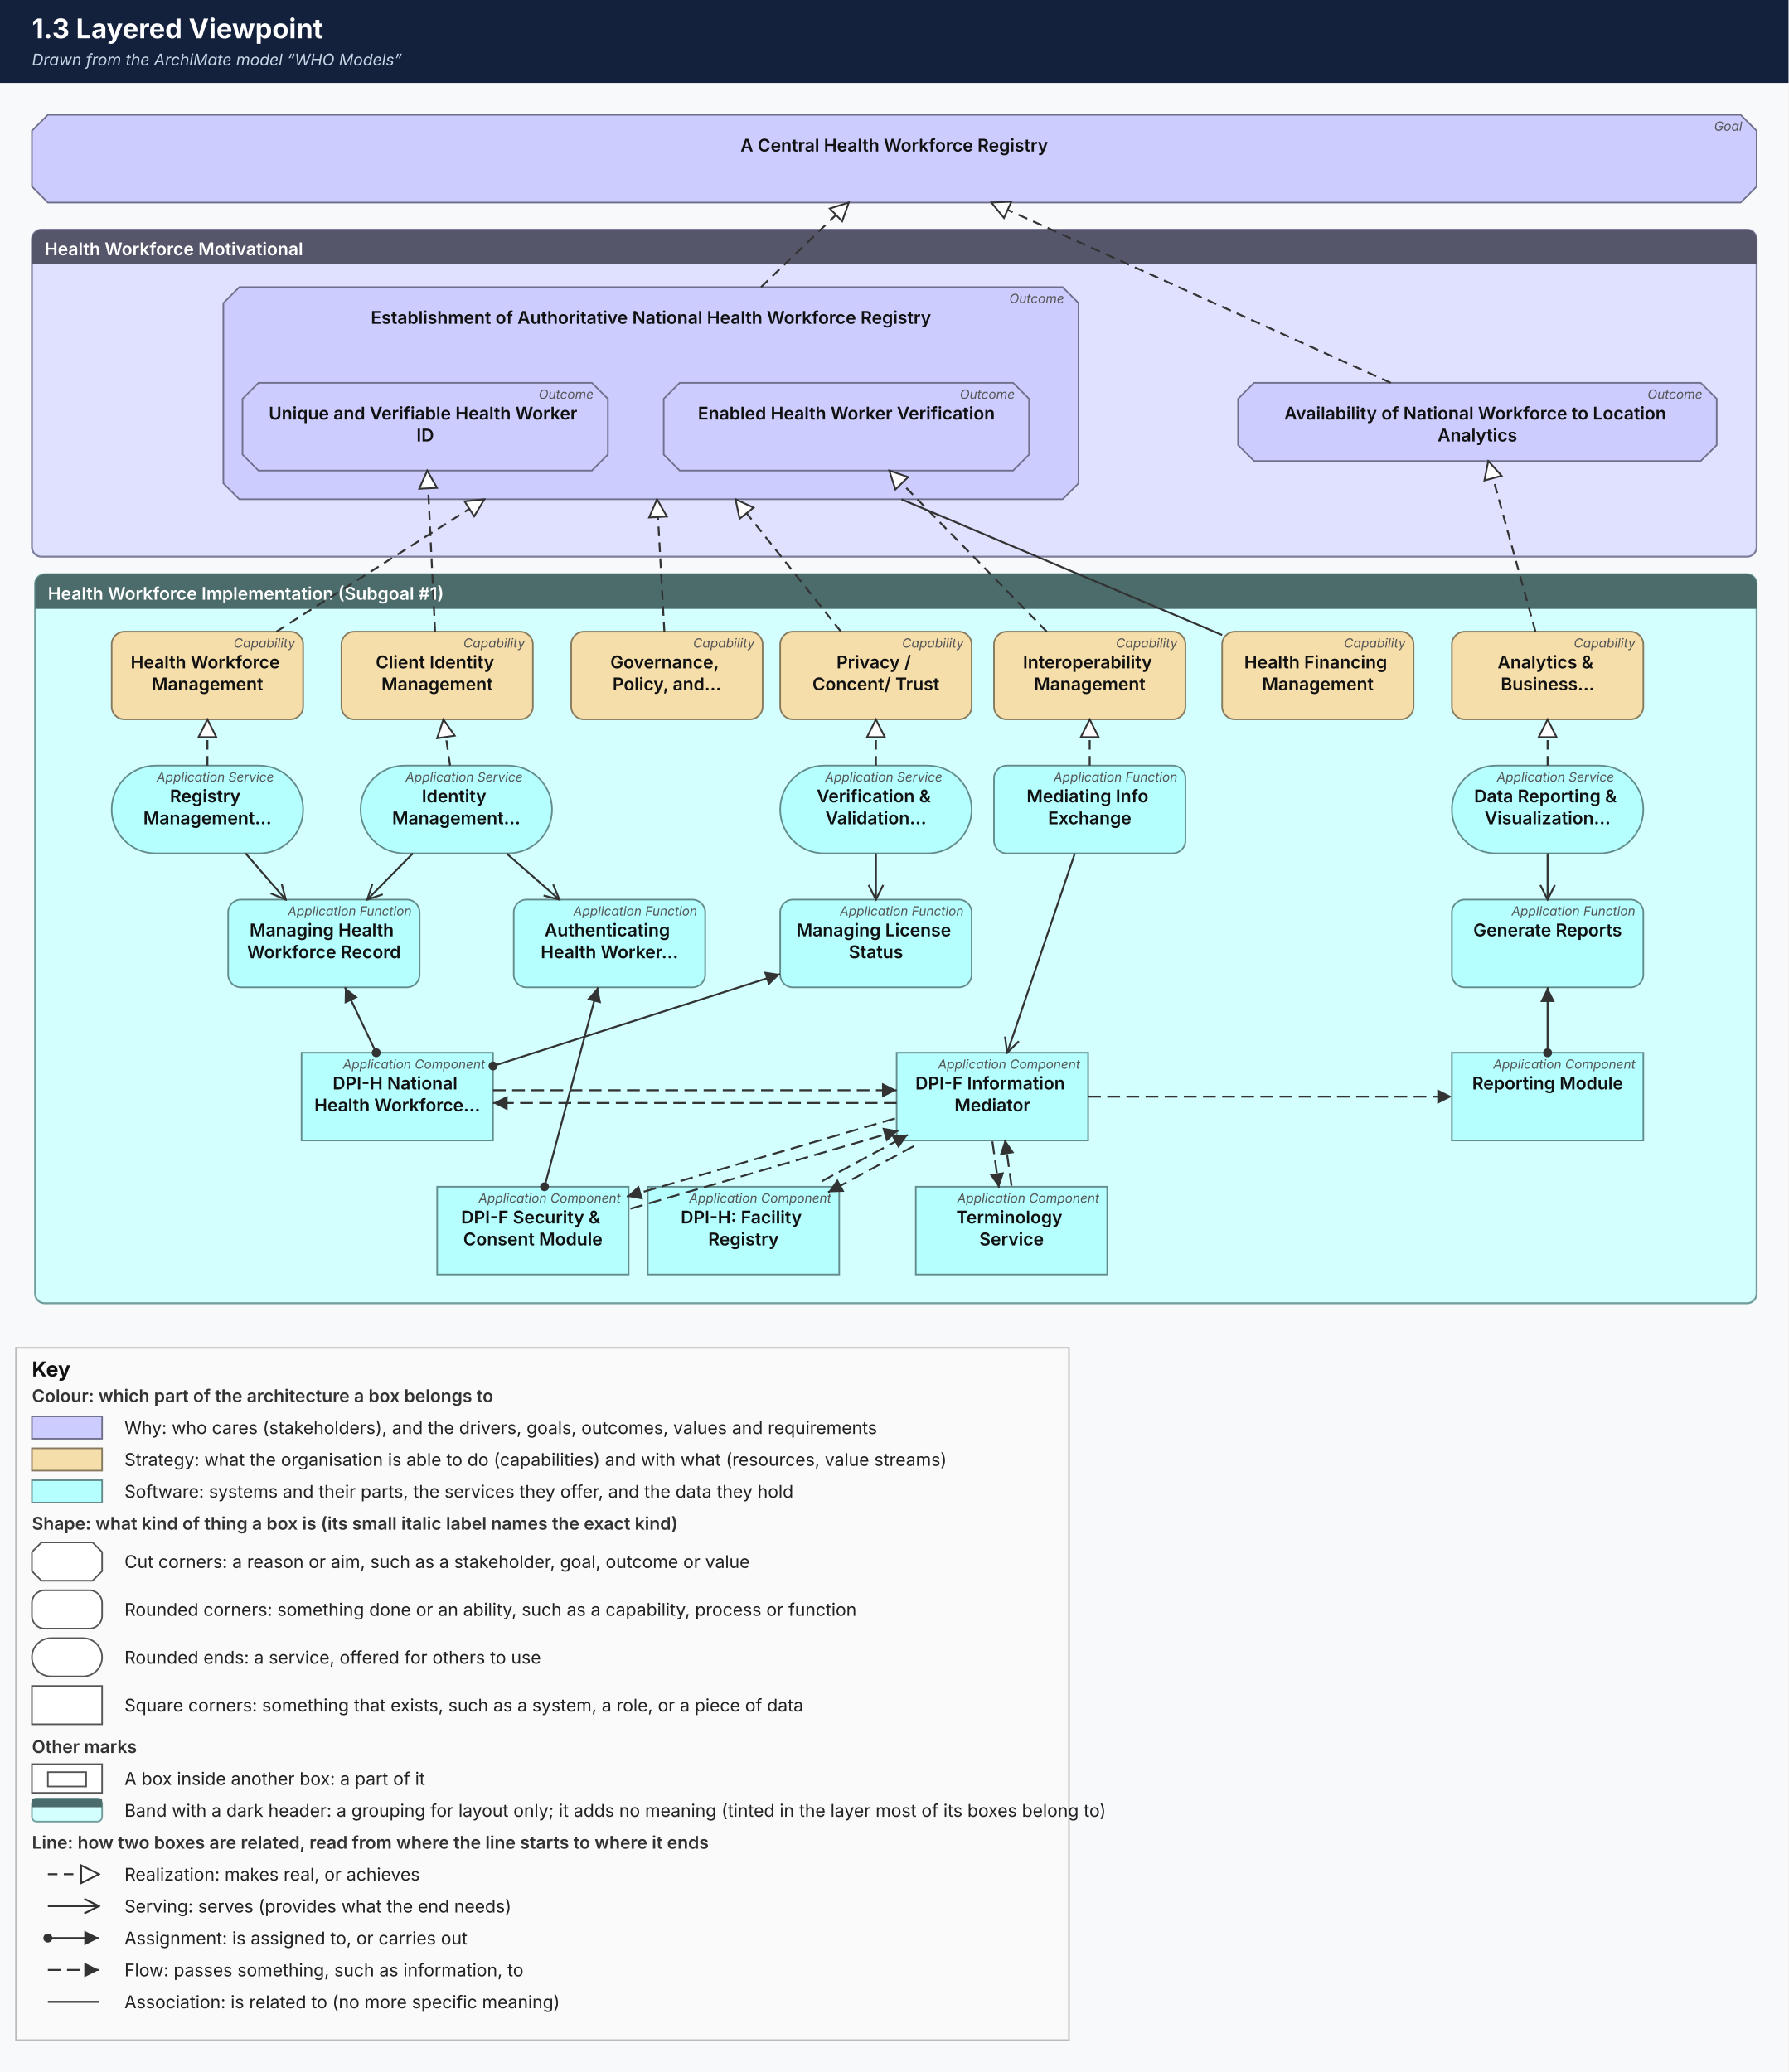
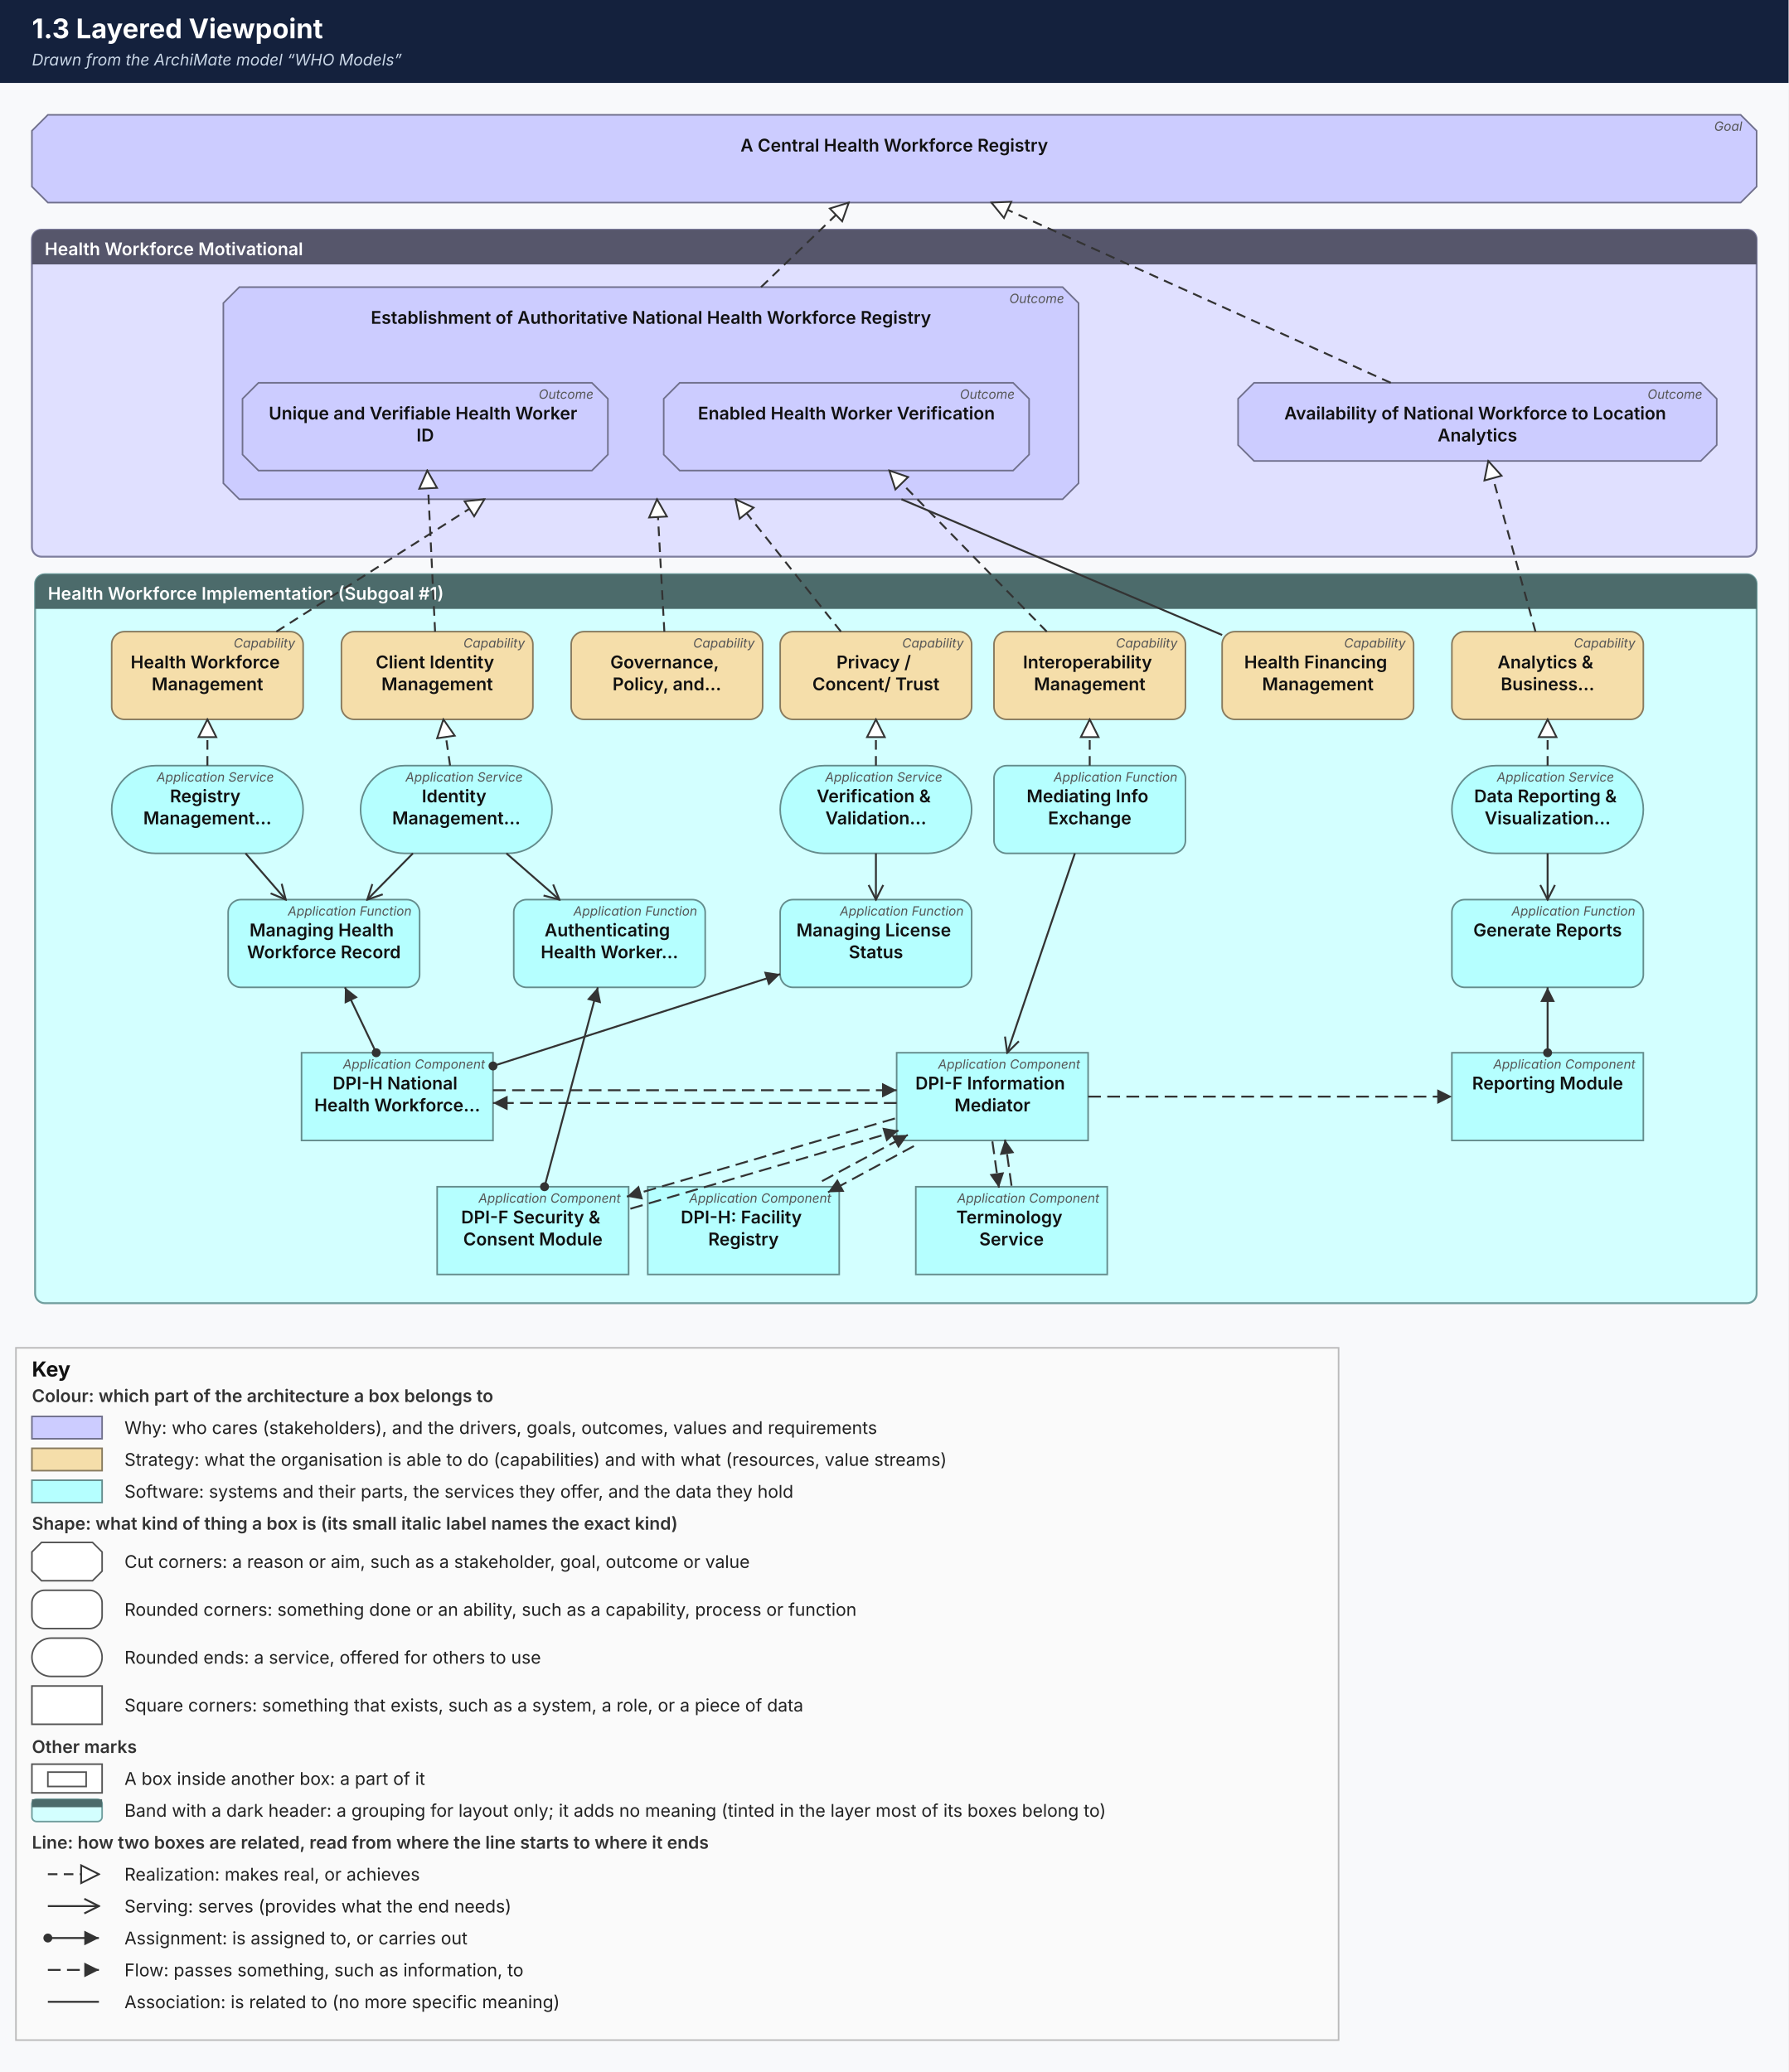
<svg xmlns="http://www.w3.org/2000/svg" viewBox="114 -36 1121 1299" width="1121" height="1299" role="img" aria-labelledby="av-title">
  <style>
.av-name{font:600 11px Inter, "Segoe UI", system-ui, -apple-system, Helvetica, Arial, sans-serif;fill:#111}
.av-type{font:italic 8px Inter, "Segoe UI", system-ui, -apple-system, Helvetica, Arial, sans-serif;fill:#555}
.av-group{font:600 11px Inter, "Segoe UI", system-ui, -apple-system, Helvetica, Arial, sans-serif;fill:#333}
.av-note{font:10px Inter, "Segoe UI", system-ui, -apple-system, Helvetica, Arial, sans-serif;fill:#222}
.av-key{font:11px Inter, "Segoe UI", system-ui, -apple-system, Helvetica, Arial, sans-serif;fill:#222}
.av-keyh{font:600 11px Inter, "Segoe UI", system-ui, -apple-system, Helvetica, Arial, sans-serif;fill:#333}
.av-keyt{font:700 13px Inter, "Segoe UI", system-ui, -apple-system, Helvetica, Arial, sans-serif;fill:#111}
.av-rel{font:9px Inter, "Segoe UI", system-ui, -apple-system, Helvetica, Arial, sans-serif;fill:#333;paint-order:stroke;stroke:#fff;stroke-width:3px}
a:hover rect,a:hover polygon,a:focus rect,a:focus polygon{stroke:#06c;stroke-width:2.5}
</style>
  <defs>
    <marker id="arrow-open" viewBox="0 0 12 12" refX="11" refY="6" markerWidth="11" markerHeight="11" orient="auto-start-reverse" markerUnits="userSpaceOnUse">
      <path d="M1 1 L11 6 L1 11" fill="none" stroke="#333" stroke-width="1.3" />
    </marker>
    <marker id="arrow-filled" viewBox="0 0 12 12" refX="11" refY="6" markerWidth="11" markerHeight="11" orient="auto-start-reverse" markerUnits="userSpaceOnUse">
      <path d="M1 1 L11 6 L1 11 Z" fill="#333" />
    </marker>
    <marker id="arrow-small" viewBox="0 0 10 10" refX="9" refY="5" markerWidth="8" markerHeight="8" orient="auto-start-reverse" markerUnits="userSpaceOnUse">
      <path d="M1 1 L9 5 L1 9" fill="none" stroke="#333" stroke-width="1.2" />
    </marker>
    <marker id="triangle-hollow" viewBox="0 0 14 14" refX="13" refY="7" markerWidth="13" markerHeight="13" orient="auto-start-reverse" markerUnits="userSpaceOnUse">
      <path d="M1 1 L13 7 L1 13 Z" fill="#fff" stroke="#333" stroke-width="1.2" />
    </marker>
    <marker id="diamond-filled" viewBox="0 0 16 10" refX="1" refY="5" markerWidth="16" markerHeight="10" orient="auto-start-reverse" markerUnits="userSpaceOnUse">
      <path d="M1 5 L8 1 L15 5 L8 9 Z" fill="#333" />
    </marker>
    <marker id="diamond-hollow" viewBox="0 0 16 10" refX="1" refY="5" markerWidth="16" markerHeight="10" orient="auto-start-reverse" markerUnits="userSpaceOnUse">
      <path d="M1 5 L8 1 L15 5 L8 9 Z" fill="#fff" stroke="#333" stroke-width="1.2" />
    </marker>
    <marker id="dot" viewBox="0 0 8 8" refX="4" refY="4" markerWidth="7" markerHeight="7" orient="auto" markerUnits="userSpaceOnUse">
      <circle cx="4" cy="4" r="3.2" fill="#333" />
    </marker>
    <pattern id="missing" width="8" height="8" patternUnits="userSpaceOnUse" patternTransform="rotate(45)">
      <rect width="8" height="8" fill="#fff" />
      <line x1="0" y1="0" x2="0" y2="8" stroke="#d33" stroke-width="2" />
    </pattern>
  </defs>
  <rect x="114" y="-36" width="1121" height="1299" fill="#f8f9fb" />
  <rect x="114" y="-36" width="1121" height="52" fill="#14213d" />
  <text x="134" y="-12" style="font:700 17px Inter, &quot;Segoe UI&quot;, system-ui, -apple-system, Helvetica, Arial, sans-serif;fill:#fff">1.3 Layered Viewpoint</text>
  <text x="134" y="5" style="font:italic 10px Inter, &quot;Segoe UI&quot;, system-ui, -apple-system, Helvetica, Arial, sans-serif;fill:#c9d6e6">Drawn from the ArchiMate model “WHO Models”</text>
  <g class="av-g">
    <rect x="134" y="108" width="1081" height="205" rx="6" fill="#e0e0ff" stroke="#7e7e9e" stroke-width="1.2" />
    <path d="M134 114 a6 6 0 0 1 6 -6 h1069 a6 6 0 0 1 6 6 v15.75 h-1081 z" fill="#56566b" />
    <text class="av-group" x="142" y="124" style="fill:#fff">Health Workforce Motivational</text>
  </g>
  <a href="../../../en/dpi-h-ra/archimate/0.2.0-draft.1/elements/establishment-of-authoritative-national-health-workforce/" target="_top">
    <polygon points="264,144 780,144 790,154 790,267 780,277 264,277 254,267 254,154" fill="#ccccff" stroke="#70708c" stroke-width="1" />
    <text class="av-type" x="781" y="154" text-anchor="end">Outcome</text>
    <text class="av-name" x="522" y="167" text-anchor="middle">
      <tspan x="522" dy="0">Establishment of Authoritative National Health Workforce Registry</tspan>
    </text>
  </a>
  <a href="../../../en/dpi-h-ra/archimate/0.2.0-draft.1/elements/enabled-health-worker-verification/" target="_top">
    <polygon points="540,204 749,204 759,214 759,249 749,259 540,259 530,249 530,214" fill="#ccccff" stroke="#70708c" stroke-width="1" />
    <text class="av-type" x="750" y="214" text-anchor="end">Outcome</text>
    <text class="av-name" x="644.5" y="227" text-anchor="middle">
      <tspan x="644.5" dy="0">Enabled Health Worker Verification</tspan>
    </text>
  </a>
  <a href="../../../en/dpi-h-ra/archimate/0.2.0-draft.1/elements/unique-and-verifiable-health-worker-id/" target="_top">
    <polygon points="276,204 485,204 495,214 495,249 485,259 276,259 266,249 266,214" fill="#ccccff" stroke="#70708c" stroke-width="1" />
    <text class="av-type" x="486" y="214" text-anchor="end">Outcome</text>
    <text class="av-name" x="380.5" y="227" text-anchor="middle">
      <tspan x="380.5" dy="0">Unique and Verifiable Health Worker</tspan>
      <tspan x="380.5" dy="13.75">ID</tspan>
    </text>
  </a>
  <a href="../../../en/dpi-h-ra/archimate/0.2.0-draft.1/elements/availability-of-national-workforce-to-location-analytics/" target="_top">
    <polygon points="900,204 1180,204 1190,214 1190,243 1180,253 900,253 890,243 890,214" fill="#ccccff" stroke="#70708c" stroke-width="1" />
    <text class="av-type" x="1181" y="214" text-anchor="end">Outcome</text>
    <text class="av-name" x="1040" y="227" text-anchor="middle">
      <tspan x="1040" dy="0">Availability of National Workforce to Location</tspan>
      <tspan x="1040" dy="13.75">Analytics</tspan>
    </text>
  </a>
  <g class="av-g">
    <rect x="136" y="324" width="1079" height="457" rx="6" fill="#d3ffff" stroke="#709e9e" stroke-width="1.2" />
    <path d="M136 330 a6 6 0 0 1 6 -6 h1067 a6 6 0 0 1 6 6 v15.75 h-1079 z" fill="#4c6b6b" />
    <text class="av-group" x="144" y="340" style="fill:#fff">Health Workforce Implementation (Subgoal #1)</text>
  </g>
  <a href="../../../en/dpi-h-ra/archimate/0.2.0-draft.1/elements/dpi-h-national-health-workforce-directory-registry/" target="_top">
    <rect x="303" y="624" width="120" height="55" fill="#b5ffff" stroke="#648c8c" stroke-width="1" />
    <text class="av-type" x="418" y="634" text-anchor="end">Application Component</text>
    <text class="av-name" x="363" y="647" text-anchor="middle">
      <tspan x="363" dy="0">DPI-H National</tspan>
      <tspan x="363" dy="13.75">Health Workforce…</tspan>
    </text>
  </a>
  <a href="../../../en/dpi-h-ra/archimate/0.2.0-draft.1/elements/dpi-f-security-consent-module/" target="_top">
    <rect x="388" y="708" width="120" height="55" fill="#b5ffff" stroke="#648c8c" stroke-width="1" />
    <text class="av-type" x="503" y="718" text-anchor="end">Application Component</text>
    <text class="av-name" x="448" y="731" text-anchor="middle">
      <tspan x="448" dy="0">DPI-F Security &amp;</tspan>
      <tspan x="448" dy="13.75">Consent Module</tspan>
    </text>
  </a>
  <a href="../../../en/dpi-h-ra/archimate/0.2.0-draft.1/elements/reporting-module/" target="_top">
    <rect x="1024" y="624" width="120" height="55" fill="#b5ffff" stroke="#648c8c" stroke-width="1" />
    <text class="av-type" x="1139" y="634" text-anchor="end">Application Component</text>
    <text class="av-name" x="1084" y="647" text-anchor="middle">
      <tspan x="1084" dy="0">Reporting Module</tspan>
    </text>
  </a>
  <a href="../../../en/dpi-h-ra/archimate/0.2.0-draft.1/elements/dpi-f-information-mediator/" target="_top">
    <rect x="676" y="624" width="120" height="55" fill="#b5ffff" stroke="#648c8c" stroke-width="1" />
    <text class="av-type" x="791" y="634" text-anchor="end">Application Component</text>
    <text class="av-name" x="736" y="647" text-anchor="middle">
      <tspan x="736" dy="0">DPI-F Information</tspan>
      <tspan x="736" dy="13.75">Mediator</tspan>
    </text>
  </a>
  <a href="../../../en/dpi-h-ra/archimate/0.2.0-draft.1/elements/health-workforce-management/" target="_top">
    <rect x="184" y="360" width="120" height="55" rx="8" fill="#f5deaa" stroke="#877a5e" stroke-width="1" />
    <text class="av-type" x="299" y="370" text-anchor="end">Capability</text>
    <text class="av-name" x="244" y="383" text-anchor="middle">
      <tspan x="244" dy="0">Health Workforce</tspan>
      <tspan x="244" dy="13.75">Management</tspan>
    </text>
  </a>
  <a href="../../../en/dpi-h-ra/archimate/0.2.0-draft.1/elements/privacy-concent-trust/" target="_top">
    <rect x="603" y="360" width="120" height="55" rx="8" fill="#f5deaa" stroke="#877a5e" stroke-width="1" />
    <text class="av-type" x="718" y="370" text-anchor="end">Capability</text>
    <text class="av-name" x="663" y="383" text-anchor="middle">
      <tspan x="663" dy="0">Privacy /</tspan>
      <tspan x="663" dy="13.75">Concent/ Trust</tspan>
    </text>
  </a>
  <a href="../../../en/dpi-h-ra/archimate/0.2.0-draft.1/elements/client-identity-management/" target="_top">
    <rect x="328" y="360" width="120" height="55" rx="8" fill="#f5deaa" stroke="#877a5e" stroke-width="1" />
    <text class="av-type" x="443" y="370" text-anchor="end">Capability</text>
    <text class="av-name" x="388" y="383" text-anchor="middle">
      <tspan x="388" dy="0">Client Identity</tspan>
      <tspan x="388" dy="13.75">Management</tspan>
    </text>
  </a>
  <a href="../../../en/dpi-h-ra/archimate/0.2.0-draft.1/elements/interoperability-management/" target="_top">
    <rect x="737" y="360" width="120" height="55" rx="8" fill="#f5deaa" stroke="#877a5e" stroke-width="1" />
    <text class="av-type" x="852" y="370" text-anchor="end">Capability</text>
    <text class="av-name" x="797" y="383" text-anchor="middle">
      <tspan x="797" dy="0">Interoperability</tspan>
      <tspan x="797" dy="13.75">Management</tspan>
    </text>
  </a>
  <a href="../../../en/dpi-h-ra/archimate/0.2.0-draft.1/elements/analytics-business-intelligence/" target="_top">
    <rect x="1024" y="360" width="120" height="55" rx="8" fill="#f5deaa" stroke="#877a5e" stroke-width="1" />
    <text class="av-type" x="1139" y="370" text-anchor="end">Capability</text>
    <text class="av-name" x="1084" y="383" text-anchor="middle">
      <tspan x="1084" dy="0">Analytics &amp;</tspan>
      <tspan x="1084" dy="13.75">Business…</tspan>
    </text>
  </a>
  <a href="../../../en/dpi-h-ra/archimate/0.2.0-draft.1/elements/governance-policy-and-legislation/" target="_top">
    <rect x="472" y="360" width="120" height="55" rx="8" fill="#f5deaa" stroke="#877a5e" stroke-width="1" />
    <text class="av-type" x="587" y="370" text-anchor="end">Capability</text>
    <text class="av-name" x="532" y="383" text-anchor="middle">
      <tspan x="532" dy="0">Governance,</tspan>
      <tspan x="532" dy="13.75">Policy, and…</tspan>
    </text>
  </a>
  <a href="../../../en/dpi-h-ra/archimate/0.2.0-draft.1/elements/health-financing-management/" target="_top">
    <rect x="880" y="360" width="120" height="55" rx="8" fill="#f5deaa" stroke="#877a5e" stroke-width="1" />
    <text class="av-type" x="995" y="370" text-anchor="end">Capability</text>
    <text class="av-name" x="940" y="383" text-anchor="middle">
      <tspan x="940" dy="0">Health Financing</tspan>
      <tspan x="940" dy="13.75">Management</tspan>
    </text>
  </a>
  <a href="../../../en/dpi-h-ra/archimate/0.2.0-draft.1/elements/registry-management-service/" target="_top">
    <rect x="184" y="444" width="120" height="55" rx="27.5" fill="#b5ffff" stroke="#648c8c" stroke-width="1" />
    <text class="av-type" x="285.667" y="454" text-anchor="end">Application Service</text>
    <text class="av-name" x="244" y="467" text-anchor="middle">
      <tspan x="244" dy="0">Registry</tspan>
      <tspan x="244" dy="13.75">Management…</tspan>
    </text>
  </a>
  <a href="../../../en/dpi-h-ra/archimate/0.2.0-draft.1/elements/identity-management-service/" target="_top">
    <rect x="340" y="444" width="120" height="55" rx="27.5" fill="#b5ffff" stroke="#648c8c" stroke-width="1" />
    <text class="av-type" x="441.667" y="454" text-anchor="end">Application Service</text>
    <text class="av-name" x="400" y="467" text-anchor="middle">
      <tspan x="400" dy="0">Identity</tspan>
      <tspan x="400" dy="13.75">Management…</tspan>
    </text>
  </a>
  <a href="../../../en/dpi-h-ra/archimate/0.2.0-draft.1/elements/verification-validation-service/" target="_top">
    <rect x="603" y="444" width="120" height="55" rx="27.5" fill="#b5ffff" stroke="#648c8c" stroke-width="1" />
    <text class="av-type" x="704.667" y="454" text-anchor="end">Application Service</text>
    <text class="av-name" x="663" y="467" text-anchor="middle">
      <tspan x="663" dy="0">Verification &amp;</tspan>
      <tspan x="663" dy="13.75">Validation…</tspan>
    </text>
  </a>
  <a href="../../../en/dpi-h-ra/archimate/0.2.0-draft.1/elements/data-reporting-visualization-service/" target="_top">
    <rect x="1024" y="444" width="120" height="55" rx="27.5" fill="#b5ffff" stroke="#648c8c" stroke-width="1" />
    <text class="av-type" x="1125.667" y="454" text-anchor="end">Application Service</text>
    <text class="av-name" x="1084" y="467" text-anchor="middle">
      <tspan x="1084" dy="0">Data Reporting &amp;</tspan>
      <tspan x="1084" dy="13.75">Visualization…</tspan>
    </text>
  </a>
  <a href="../../../en/dpi-h-ra/archimate/0.2.0-draft.1/elements/dpi-h-facility-registry/" target="_top">
    <rect x="520" y="708" width="120" height="55" fill="#b5ffff" stroke="#648c8c" stroke-width="1" />
    <text class="av-type" x="635" y="718" text-anchor="end">Application Component</text>
    <text class="av-name" x="580" y="731" text-anchor="middle">
      <tspan x="580" dy="0">DPI-H: Facility</tspan>
      <tspan x="580" dy="13.75">Registry</tspan>
    </text>
  </a>
  <a href="../../../en/dpi-h-ra/archimate/0.2.0-draft.1/elements/managing-health-workforce-record/" target="_top">
    <rect x="257" y="528" width="120" height="55" rx="8" fill="#b5ffff" stroke="#648c8c" stroke-width="1" />
    <text class="av-type" x="372" y="538" text-anchor="end">Application Function</text>
    <text class="av-name" x="317" y="551" text-anchor="middle">
      <tspan x="317" dy="0">Managing Health</tspan>
      <tspan x="317" dy="13.75">Workforce Record</tspan>
    </text>
  </a>
  <a href="../../../en/dpi-h-ra/archimate/0.2.0-draft.1/elements/managing-license-status/" target="_top">
    <rect x="603" y="528" width="120" height="55" rx="8" fill="#b5ffff" stroke="#648c8c" stroke-width="1" />
    <text class="av-type" x="718" y="538" text-anchor="end">Application Function</text>
    <text class="av-name" x="663" y="551" text-anchor="middle">
      <tspan x="663" dy="0">Managing License</tspan>
      <tspan x="663" dy="13.75">Status</tspan>
    </text>
  </a>
  <a href="../../../en/dpi-h-ra/archimate/0.2.0-draft.1/elements/generate-reports/" target="_top">
    <rect x="1024" y="528" width="120" height="55" rx="8" fill="#b5ffff" stroke="#648c8c" stroke-width="1" />
    <text class="av-type" x="1139" y="538" text-anchor="end">Application Function</text>
    <text class="av-name" x="1084" y="551" text-anchor="middle">
      <tspan x="1084" dy="0">Generate Reports</tspan>
    </text>
  </a>
  <a href="../../../en/dpi-h-ra/archimate/0.2.0-draft.1/elements/terminology-service/" target="_top">
    <rect x="688" y="708" width="120" height="55" fill="#b5ffff" stroke="#648c8c" stroke-width="1" />
    <text class="av-type" x="803" y="718" text-anchor="end">Application Component</text>
    <text class="av-name" x="748" y="731" text-anchor="middle">
      <tspan x="748" dy="0">Terminology</tspan>
      <tspan x="748" dy="13.75">Service</tspan>
    </text>
  </a>
  <a href="../../../en/dpi-h-ra/archimate/0.2.0-draft.1/elements/mediating-info-exchange/" target="_top">
    <rect x="737" y="444" width="120" height="55" rx="8" fill="#b5ffff" stroke="#648c8c" stroke-width="1" />
    <text class="av-type" x="852" y="454" text-anchor="end">Application Function</text>
    <text class="av-name" x="797" y="467" text-anchor="middle">
      <tspan x="797" dy="0">Mediating Info</tspan>
      <tspan x="797" dy="13.75">Exchange</tspan>
    </text>
  </a>
  <a href="../../../en/dpi-h-ra/archimate/0.2.0-draft.1/elements/authenticating-health-worker-identity/" target="_top">
    <rect x="436" y="528" width="120" height="55" rx="8" fill="#b5ffff" stroke="#648c8c" stroke-width="1" />
    <text class="av-type" x="551" y="538" text-anchor="end">Application Function</text>
    <text class="av-name" x="496" y="551" text-anchor="middle">
      <tspan x="496" dy="0">Authenticating</tspan>
      <tspan x="496" dy="13.75">Health Worker…</tspan>
    </text>
  </a>
  <a href="../../../en/dpi-h-ra/archimate/0.2.0-draft.1/elements/a-central-health-workforce-registry/" target="_top">
    <polygon points="144,36 1205,36 1215,46 1215,81 1205,91 144,91 134,81 134,46" fill="#ccccff" stroke="#70708c" stroke-width="1" />
    <text class="av-type" x="1206" y="46" text-anchor="end">Goal</text>
    <text class="av-name" x="674.5" y="59" text-anchor="middle">
      <tspan x="674.5" dy="0">A Central Health Workforce Registry</tspan>
    </text>
  </a>
  <a href="../../../en/dpi-h-ra/archimate/0.2.0-draft.1/relationships/id-3056c6d6d40b4901bbfc967a7781cc7c/" target="_top">
    <path d="M679 277 L880 362.1" fill="none" stroke="#333" stroke-width="1.2" />
    <path d="M679 277 L880 362.1" fill="none" stroke="transparent" stroke-width="8" />
  </a>
  <a href="../../../en/dpi-h-ra/archimate/0.2.0-draft.1/relationships/id-d64c163434484e2ab6537550dd0c2213/" target="_top">
    <path d="M591 144 L646 91" fill="none" stroke="#333" stroke-width="1.2" stroke-dasharray="6 4" marker-end="url(#triangle-hollow)" />
    <path d="M591 144 L646 91" fill="none" stroke="transparent" stroke-width="8" />
  </a>
  <a href="../../../en/dpi-h-ra/archimate/0.2.0-draft.1/relationships/id-224e51b57d894b53bd4a8d4d122fb099/" target="_top">
    <path d="M985.7 204 L735.4 91" fill="none" stroke="#333" stroke-width="1.2" stroke-dasharray="6 4" marker-end="url(#triangle-hollow)" />
    <path d="M985.7 204 L735.4 91" fill="none" stroke="transparent" stroke-width="8" />
  </a>
  <a href="../../../en/dpi-h-ra/archimate/0.2.0-draft.1/relationships/id-2c016cb0c5ea4d5d8d7076a3885e7a35/" target="_top">
    <path d="M423 632.3 L603 574.7" fill="none" stroke="#333" stroke-width="1.2" marker-start="url(#dot)" marker-end="url(#arrow-filled)" />
    <path d="M423 632.3 L603 574.7" fill="none" stroke="transparent" stroke-width="8" />
  </a>
  <a href="../../../en/dpi-h-ra/archimate/0.2.0-draft.1/relationships/id-ee802371fdb643a0a62059da09fc471b/" target="_top">
    <path d="M349.8 624 L330.2 583" fill="none" stroke="#333" stroke-width="1.2" marker-start="url(#dot)" marker-end="url(#arrow-filled)" />
    <path d="M349.8 624 L330.2 583" fill="none" stroke="transparent" stroke-width="8" />
  </a>
  <a href="../../../en/dpi-h-ra/archimate/0.2.0-draft.1/relationships/id-fb7f0277b41346d5879bb83277f26733/" target="_top">
    <path d="M423 647.5 L676 647.5" fill="none" stroke="#333" stroke-width="1.2" stroke-dasharray="8 4" marker-end="url(#arrow-filled)" />
    <path d="M423 647.5 L676 647.5" fill="none" stroke="transparent" stroke-width="8" />
  </a>
  <a href="../../../en/dpi-h-ra/archimate/0.2.0-draft.1/relationships/id-b5054aceb8394f51af96091d22b98b6d/" target="_top">
    <path d="M509.1 721.8 L677.1 672.8" fill="none" stroke="#333" stroke-width="1.2" stroke-dasharray="8 4" marker-end="url(#arrow-filled)" />
    <path d="M509.1 721.8 L677.1 672.8" fill="none" stroke="transparent" stroke-width="8" />
  </a>
  <a href="../../../en/dpi-h-ra/archimate/0.2.0-draft.1/relationships/id-2ce08647df2d46ff8944624fa15dd3c3/" target="_top">
    <path d="M455.3 708 L488.7 583" fill="none" stroke="#333" stroke-width="1.2" marker-start="url(#dot)" marker-end="url(#arrow-filled)" />
    <path d="M455.3 708 L488.7 583" fill="none" stroke="transparent" stroke-width="8" />
  </a>
  <a href="../../../en/dpi-h-ra/archimate/0.2.0-draft.1/relationships/id-45c6ca2d19804baf910b6d1aa395a3be/" target="_top">
    <path d="M1084 624 L1084 583" fill="none" stroke="#333" stroke-width="1.2" marker-start="url(#dot)" marker-end="url(#arrow-filled)" />
    <path d="M1084 624 L1084 583" fill="none" stroke="transparent" stroke-width="8" />
  </a>
  <a href="../../../en/dpi-h-ra/archimate/0.2.0-draft.1/relationships/id-9540ab8bdf4945278fdd25eb3e37b7f3/" target="_top">
    <path d="M686.8 682.5 L633 711.5" fill="none" stroke="#333" stroke-width="1.2" stroke-dasharray="8 4" marker-end="url(#arrow-filled)" />
    <path d="M686.8 682.5 L633 711.5" fill="none" stroke="transparent" stroke-width="8" />
  </a>
  <a href="../../../en/dpi-h-ra/archimate/0.2.0-draft.1/relationships/id-9aef44a6f9bb4910802896bc2fe65497/" target="_top">
    <path d="M796 651.5 L1024 651.5" fill="none" stroke="#333" stroke-width="1.2" stroke-dasharray="8 4" marker-end="url(#arrow-filled)" />
    <path d="M796 651.5 L1024 651.5" fill="none" stroke="transparent" stroke-width="8" />
  </a>
  <a href="../../../en/dpi-h-ra/archimate/0.2.0-draft.1/relationships/id-ac9d54a038e14c82999b13d9390525b4/" target="_top">
    <path d="M674.9 665.2 L506.9 714.2" fill="none" stroke="#333" stroke-width="1.2" stroke-dasharray="8 4" marker-end="url(#arrow-filled)" />
    <path d="M674.9 665.2 L506.9 714.2" fill="none" stroke="transparent" stroke-width="8" />
  </a>
  <a href="../../../en/dpi-h-ra/archimate/0.2.0-draft.1/relationships/id-7a3903baac4141b0878bfd4bf0d1c2c7/" target="_top">
    <path d="M736 679.6 L740.1 708.6" fill="none" stroke="#333" stroke-width="1.2" stroke-dasharray="8 4" marker-end="url(#arrow-filled)" />
    <path d="M736 679.6 L740.1 708.6" fill="none" stroke="transparent" stroke-width="8" />
  </a>
  <a href="../../../en/dpi-h-ra/archimate/0.2.0-draft.1/relationships/id-ace822c5be96420a980993dcb3184ce4/" target="_top">
    <path d="M676 655.5 L423 655.5" fill="none" stroke="#333" stroke-width="1.2" stroke-dasharray="8 4" marker-end="url(#arrow-filled)" />
    <path d="M676 655.5 L423 655.5" fill="none" stroke="transparent" stroke-width="8" />
  </a>
  <a href="../../../en/dpi-h-ra/archimate/0.2.0-draft.1/relationships/id-351fc35618c74cf0bf599080478fce22/" target="_top">
    <path d="M287.2 360 L417.6 277" fill="none" stroke="#333" stroke-width="1.2" stroke-dasharray="6 4" marker-end="url(#triangle-hollow)" />
    <path d="M287.2 360 L417.6 277" fill="none" stroke="transparent" stroke-width="8" />
  </a>
  <a href="../../../en/dpi-h-ra/archimate/0.2.0-draft.1/relationships/id-edf2c06ab4214eb9a4fbff6a525d6c98/" target="_top">
    <path d="M641.1 360 L575 277" fill="none" stroke="#333" stroke-width="1.2" stroke-dasharray="6 4" marker-end="url(#triangle-hollow)" />
    <path d="M641.1 360 L575 277" fill="none" stroke="transparent" stroke-width="8" />
  </a>
  <a href="../../../en/dpi-h-ra/archimate/0.2.0-draft.1/relationships/id-8828b57951704891b6dbfc2c24814282/" target="_top">
    <path d="M386.7 360 L381.8 259" fill="none" stroke="#333" stroke-width="1.2" stroke-dasharray="6 4" marker-end="url(#triangle-hollow)" />
    <path d="M386.7 360 L381.8 259" fill="none" stroke="transparent" stroke-width="8" />
  </a>
  <a href="../../../en/dpi-h-ra/archimate/0.2.0-draft.1/relationships/id-dbd962c6b23244f4b4b5549abb3cf3fb/" target="_top">
    <path d="M770.1 360 L671.4 259" fill="none" stroke="#333" stroke-width="1.2" stroke-dasharray="6 4" marker-end="url(#triangle-hollow)" />
    <path d="M770.1 360 L671.4 259" fill="none" stroke="transparent" stroke-width="8" />
  </a>
  <a href="../../../en/dpi-h-ra/archimate/0.2.0-draft.1/relationships/id-7b0f32bff65549f6a4653e2ebda43e25/" target="_top">
    <path d="M1076.4 360 L1046.8 253" fill="none" stroke="#333" stroke-width="1.2" stroke-dasharray="6 4" marker-end="url(#triangle-hollow)" />
    <path d="M1076.4 360 L1046.8 253" fill="none" stroke="transparent" stroke-width="8" />
  </a>
  <a href="../../../en/dpi-h-ra/archimate/0.2.0-draft.1/relationships/id-43f63c2c351f4792862a71329ec3e10b/" target="_top">
    <path d="M530.4 360 L525.8 277" fill="none" stroke="#333" stroke-width="1.2" stroke-dasharray="6 4" marker-end="url(#triangle-hollow)" />
    <path d="M530.4 360 L525.8 277" fill="none" stroke="transparent" stroke-width="8" />
  </a>
  <a href="../../../en/dpi-h-ra/archimate/0.2.0-draft.1/relationships/id-46eebb447305456486ef6fda038eb8ea/" target="_top">
    <path d="M244 444 L244 415" fill="none" stroke="#333" stroke-width="1.2" stroke-dasharray="6 4" marker-end="url(#triangle-hollow)" />
    <path d="M244 444 L244 415" fill="none" stroke="transparent" stroke-width="8" />
  </a>
  <a href="../../../en/dpi-h-ra/archimate/0.2.0-draft.1/relationships/id-b00b0bae8456460599aa7a9f8fddfdf0/" target="_top">
    <path d="M267.9 499 L293.1 528" fill="none" stroke="#333" stroke-width="1.2" marker-end="url(#arrow-open)" />
    <path d="M267.9 499 L293.1 528" fill="none" stroke="transparent" stroke-width="8" />
  </a>
  <a href="../../../en/dpi-h-ra/archimate/0.2.0-draft.1/relationships/id-84adfc6f1b2c489da8dab0847ddbded3/" target="_top">
    <path d="M396.1 444 L391.9 415" fill="none" stroke="#333" stroke-width="1.2" stroke-dasharray="6 4" marker-end="url(#triangle-hollow)" />
    <path d="M396.1 444 L391.9 415" fill="none" stroke="transparent" stroke-width="8" />
  </a>
  <a href="../../../en/dpi-h-ra/archimate/0.2.0-draft.1/relationships/id-35d8aa0a4ba44bd1b191e6a1fde5fde8/" target="_top">
    <path d="M372.8 499 L344.2 528" fill="none" stroke="#333" stroke-width="1.2" marker-end="url(#arrow-open)" />
    <path d="M372.8 499 L344.2 528" fill="none" stroke="transparent" stroke-width="8" />
  </a>
  <a href="../../../en/dpi-h-ra/archimate/0.2.0-draft.1/relationships/id-10833a3c58a940ccbc9d5af1f4023fce/" target="_top">
    <path d="M431.4 499 L464.6 528" fill="none" stroke="#333" stroke-width="1.2" marker-end="url(#arrow-open)" />
    <path d="M431.4 499 L464.6 528" fill="none" stroke="transparent" stroke-width="8" />
  </a>
  <a href="../../../en/dpi-h-ra/archimate/0.2.0-draft.1/relationships/id-e1801ca4a3694abcb22aaa717e4b40f1/" target="_top">
    <path d="M663 444 L663 415" fill="none" stroke="#333" stroke-width="1.2" stroke-dasharray="6 4" marker-end="url(#triangle-hollow)" />
    <path d="M663 444 L663 415" fill="none" stroke="transparent" stroke-width="8" />
  </a>
  <a href="../../../en/dpi-h-ra/archimate/0.2.0-draft.1/relationships/id-3e3fd0a542444bacab86c707fe1f2075/" target="_top">
    <path d="M663 499 L663 528" fill="none" stroke="#333" stroke-width="1.2" marker-end="url(#arrow-open)" />
    <path d="M663 499 L663 528" fill="none" stroke="transparent" stroke-width="8" />
  </a>
  <a href="../../../en/dpi-h-ra/archimate/0.2.0-draft.1/relationships/id-88dcf5b955f74cc0894fca9b51d0cf55/" target="_top">
    <path d="M1084 444 L1084 415" fill="none" stroke="#333" stroke-width="1.2" stroke-dasharray="6 4" marker-end="url(#triangle-hollow)" />
    <path d="M1084 444 L1084 415" fill="none" stroke="transparent" stroke-width="8" />
  </a>
  <a href="../../../en/dpi-h-ra/archimate/0.2.0-draft.1/relationships/id-1909612a08914bacbc2928cba01a11b4/" target="_top">
    <path d="M1084 499 L1084 528" fill="none" stroke="#333" stroke-width="1.2" marker-end="url(#arrow-open)" />
    <path d="M1084 499 L1084 528" fill="none" stroke="transparent" stroke-width="8" />
  </a>
  <a href="../../../en/dpi-h-ra/archimate/0.2.0-draft.1/relationships/id-e601aa19b7d5495384703b338a8b48e5/" target="_top">
    <path d="M629.2 704.5 L683 675.5" fill="none" stroke="#333" stroke-width="1.2" stroke-dasharray="8 4" marker-end="url(#arrow-filled)" />
    <path d="M629.2 704.5 L683 675.5" fill="none" stroke="transparent" stroke-width="8" />
  </a>
  <a href="../../../en/dpi-h-ra/archimate/0.2.0-draft.1/relationships/id-3138db23398c4190b70f27e6117b95dc/" target="_top">
    <path d="M748 707.4 L743.9 678.4" fill="none" stroke="#333" stroke-width="1.2" stroke-dasharray="8 4" marker-end="url(#arrow-filled)" />
    <path d="M748 707.4 L743.9 678.4" fill="none" stroke="transparent" stroke-width="8" />
  </a>
  <a href="../../../en/dpi-h-ra/archimate/0.2.0-draft.1/relationships/id-9472c00d496a455da566d622bdb1581e/" target="_top">
    <path d="M787.7 499 L745.3 624" fill="none" stroke="#333" stroke-width="1.2" marker-end="url(#arrow-open)" />
    <path d="M787.7 499 L745.3 624" fill="none" stroke="transparent" stroke-width="8" />
  </a>
  <a href="../../../en/dpi-h-ra/archimate/0.2.0-draft.1/relationships/id-21bcd591ba454c408e6ccbc40eb69137/" target="_top">
    <path d="M797 444 L797 415" fill="none" stroke="#333" stroke-width="1.2" stroke-dasharray="6 4" marker-end="url(#triangle-hollow)" />
    <path d="M797 444 L797 415" fill="none" stroke="transparent" stroke-width="8" />
  </a>
  <g class="av-legend">
-     <rect x="124" y="809" width="660" height="434" fill="#fafafa" stroke="#bbb" />
+     <rect x="124" y="809" width="829" height="434" fill="#fafafa" stroke="#bbb" />
    <text class="av-keyt" x="134" y="827">Key</text>
    <text class="av-keyh" x="134" y="843">Colour: which part of the architecture a box belongs to</text>
    <rect x="134" y="852" width="44" height="14" fill="#ccccff" stroke="#70708c" />
    <text class="av-key" x="192" y="863">Why: who cares (stakeholders), and the drivers, goals, outcomes, values and requirements</text>
    <rect x="134" y="872" width="44" height="14" fill="#f5deaa" stroke="#877a5e" />
    <text class="av-key" x="192" y="883">Strategy: what the organisation is able to do (capabilities) and with what (resources, value streams)</text>
    <rect x="134" y="892" width="44" height="14" fill="#b5ffff" stroke="#648c8c" />
    <text class="av-key" x="192" y="903">Software: systems and their parts, the services they offer, and the data they hold</text>
    <text class="av-keyh" x="134" y="923">Shape: what kind of thing a box is (its small italic label names the exact kind)</text>
    <polygon points="140,931 172,931 178,937 178,949 172,955 140,955 134,949 134,937" fill="#fff" stroke="#555" />
    <text class="av-key" x="192" y="947">Cut corners: a reason or aim, such as a stakeholder, goal, outcome or value</text>
    <rect x="134" y="961" width="44" height="24" rx="8" fill="#fff" stroke="#555" />
    <text class="av-key" x="192" y="977">Rounded corners: something done or an ability, such as a capability, process or function</text>
    <rect x="134" y="991" width="44" height="24" rx="12" fill="#fff" stroke="#555" />
    <text class="av-key" x="192" y="1007">Rounded ends: a service, offered for others to use</text>
    <rect x="134" y="1021" width="44" height="24" fill="#fff" stroke="#555" />
    <text class="av-key" x="192" y="1037">Square corners: something that exists, such as a system, a role, or a piece of data</text>
    <text class="av-keyh" x="134" y="1063">Other marks</text>
    <rect x="134" y="1070" width="44" height="18" fill="#fff" stroke="#555" />
    <rect x="144" y="1075" width="24" height="9" fill="#fff" stroke="#555" />
    <text class="av-key" x="192" y="1083">A box inside another box: a part of it</text>
    <rect x="134" y="1092" width="44" height="14" rx="3" fill="#d3ffff" stroke="#709e9e" />
    <rect x="134" y="1092" width="44" height="5" fill="#4c6b6b" />
    <text class="av-key" x="192" y="1103">Band with a dark header: a grouping for layout only; it adds no meaning (tinted in the layer most of its boxes belong to)</text>
    <text class="av-keyh" x="134" y="1123">Line: how two boxes are related, read from where the line starts to where it ends</text>
    <path d="M144 1139 L176 1139" fill="none" stroke="#333" stroke-width="1.2" stroke-dasharray="6 4" marker-end="url(#triangle-hollow)" />
    <text class="av-key" x="192" y="1143">Realization: makes real, or achieves</text>
    <path d="M144 1159 L176 1159" fill="none" stroke="#333" stroke-width="1.2" marker-end="url(#arrow-open)" />
    <text class="av-key" x="192" y="1163">Serving: serves (provides what the end needs)</text>
    <path d="M144 1179 L176 1179" fill="none" stroke="#333" stroke-width="1.2" marker-start="url(#dot)" marker-end="url(#arrow-filled)" />
    <text class="av-key" x="192" y="1183">Assignment: is assigned to, or carries out</text>
    <path d="M144 1199 L176 1199" fill="none" stroke="#333" stroke-width="1.2" stroke-dasharray="8 4" marker-end="url(#arrow-filled)" />
    <text class="av-key" x="192" y="1203">Flow: passes something, such as information, to</text>
    <path d="M144 1219 L176 1219" fill="none" stroke="#333" stroke-width="1.2" />
    <text class="av-key" x="192" y="1223">Association: is related to (no more specific meaning)</text>
  </g>
</svg>
